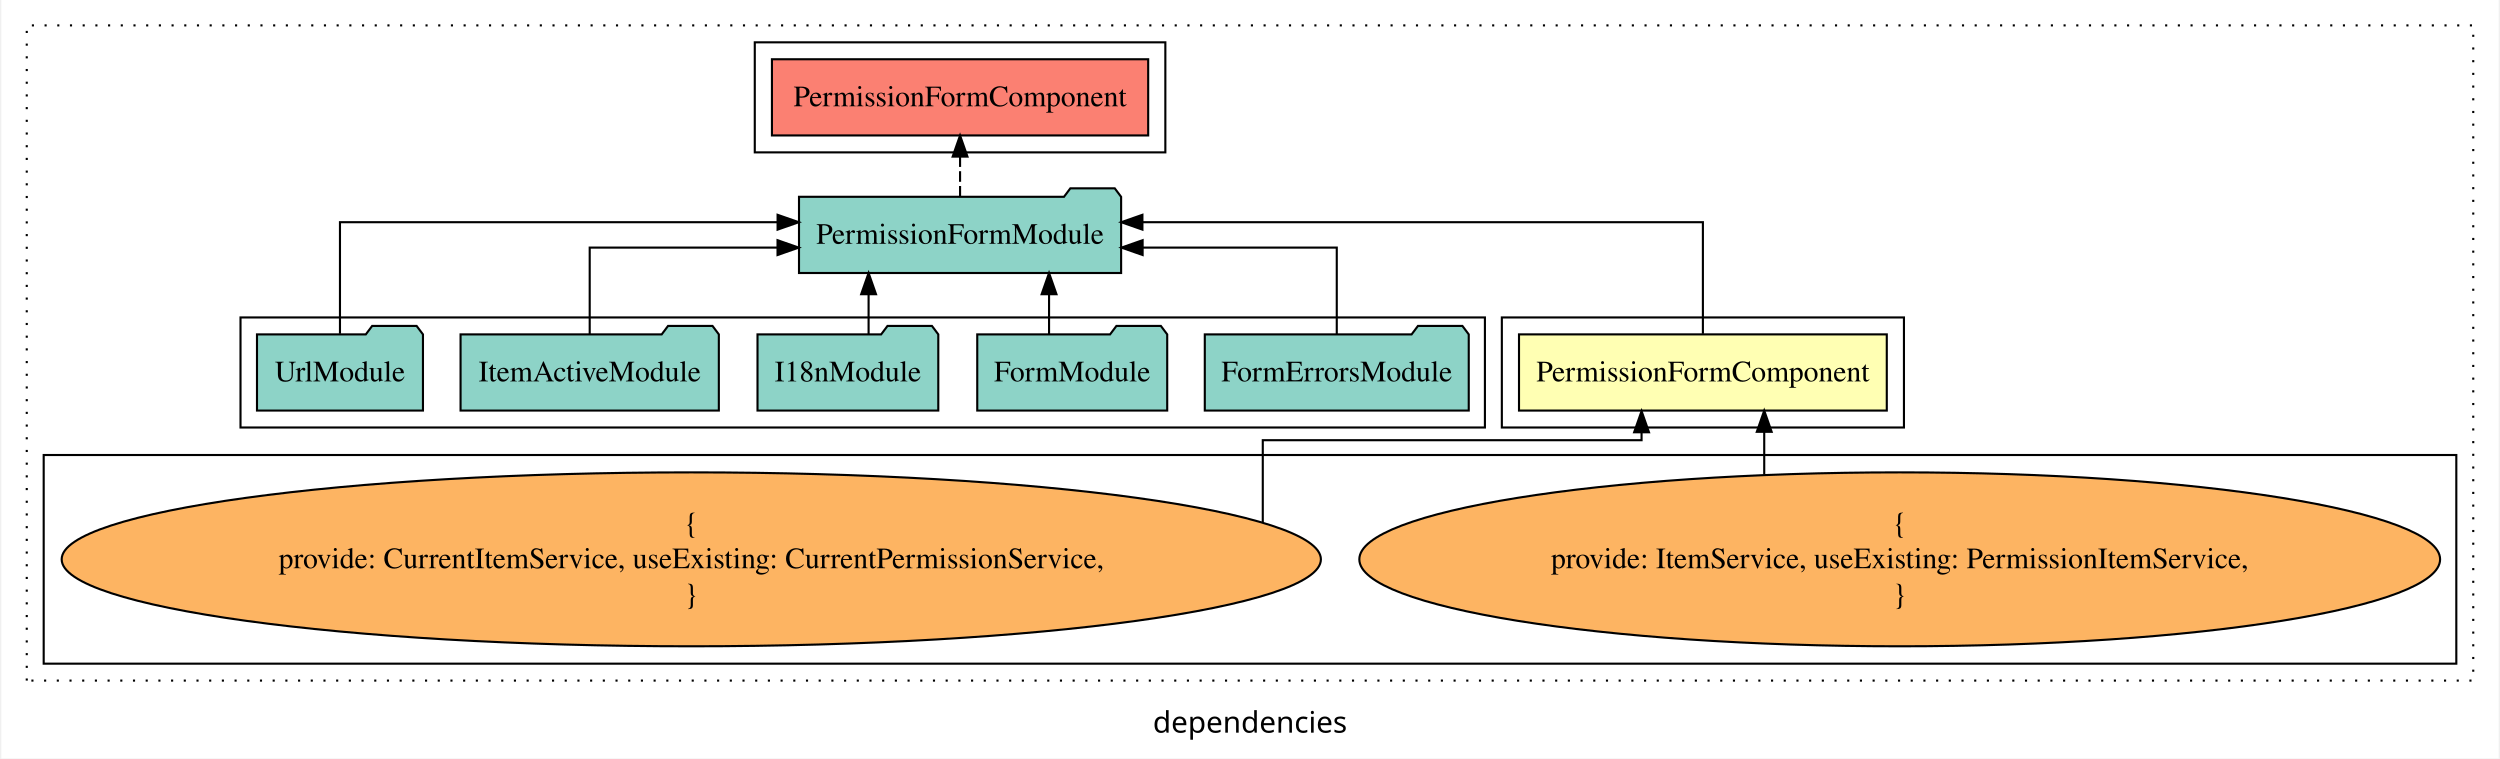
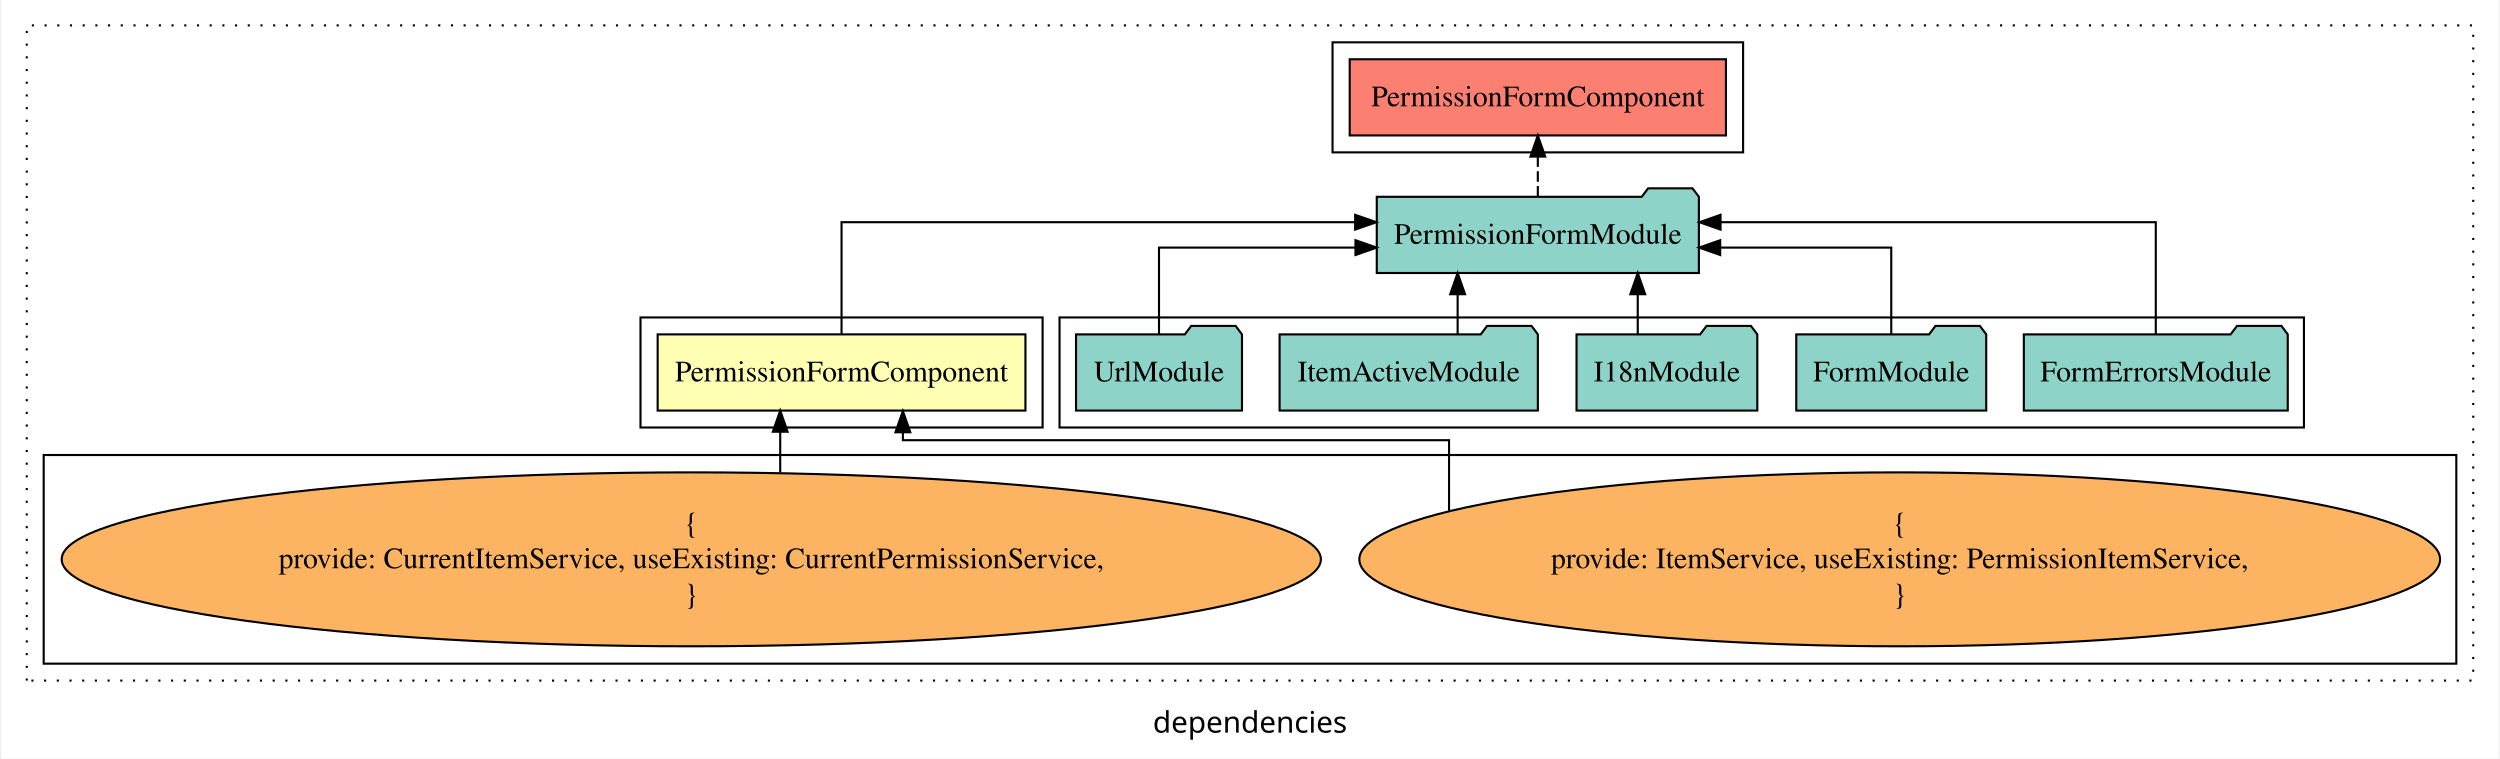
<svg xmlns="http://www.w3.org/2000/svg" width="1180pt" height="358pt" viewBox="0.00 0.00 1180.00 358.39">
  <g id="graph0" class="graph" transform="scale(1 1) rotate(0) translate(4 354.39)">
    <polygon fill="white" stroke="transparent" points="-4,4 -4,-354.39 1176,-354.39 1176,4 -4,4" />
    <text text-anchor="middle" x="586" y="-8.2" font-family="sans-serif" font-size="14.00">dependencies</text>
    <g id="clust1" class="cluster">
      <polygon fill="none" stroke="black" stroke-dasharray="1,5" points="8,-32.8 8,-342.39 1164,-342.39 1164,-32.8 8,-32.8" />
    </g>
+     <g id="clust5" class="cluster">
+       <polygon fill="none" stroke="black" points="625,-282.39 625,-334.39 819,-334.39 819,-282.39 625,-282.39" />
+     </g>
+     <g id="clust4" class="cluster">
+       <polygon fill="none" stroke="black" points="496,-152.39 496,-204.39 1084,-204.39 1084,-152.39 496,-152.39" />
+     </g>
    <g id="clust2" class="cluster">
-       <polygon fill="none" stroke="black" points="705,-152.39 705,-204.39 895,-204.39 895,-152.39 705,-152.39" />
-     </g>
-     <g id="clust5" class="cluster">
-       <polygon fill="none" stroke="black" points="352,-282.39 352,-334.39 546,-334.39 546,-282.39 352,-282.39" />
+       <polygon fill="none" stroke="black" points="298,-152.39 298,-204.39 488,-204.39 488,-152.39 298,-152.39" />
    </g>
    <g id="clust3" class="cluster">
      <polygon fill="none" stroke="black" points="16,-40.8 16,-139.39 1156,-139.39 1156,-40.8 16,-40.8" />
    </g>
-     <g id="clust4" class="cluster">
-       <polygon fill="none" stroke="black" points="109,-152.39 109,-204.39 697,-204.39 697,-152.39 109,-152.39" />
-     </g>
    <g id="node1" class="node">
-       <polygon fill="#ffffb3" stroke="black" points="886.89,-196.39 713.11,-196.39 713.11,-160.39 886.89,-160.39 886.89,-196.39" />
-       <text text-anchor="middle" x="800" y="-174.19" font-family="Times,serif" font-size="14.00">PermissionFormComponent</text>
+       <polygon fill="#ffffb3" stroke="black" points="479.89,-196.39 306.11,-196.39 306.11,-160.39 479.89,-160.39 479.89,-196.39" />
+       <text text-anchor="middle" x="393" y="-174.19" font-family="Times,serif" font-size="14.00">PermissionFormComponent</text>
    </g>
    <g id="node2" class="node">
-       <polygon fill="#8dd3c7" stroke="black" points="525.1,-261.39 522.1,-265.39 501.1,-265.39 498.1,-261.39 372.9,-261.39 372.9,-225.39 525.1,-225.39 525.1,-261.39" />
-       <text text-anchor="middle" x="449" y="-239.19" font-family="Times,serif" font-size="14.00">PermissionFormModule</text>
+       <polygon fill="#8dd3c7" stroke="black" points="798.1,-261.39 795.1,-265.39 774.1,-265.39 771.1,-261.39 645.9,-261.39 645.9,-225.39 798.1,-225.39 798.1,-261.39" />
+       <text text-anchor="middle" x="722" y="-239.19" font-family="Times,serif" font-size="14.00">PermissionFormModule</text>
    </g>
    <g id="edge1" class="edge">
-       <path fill="none" stroke="black" d="M800,-196.67C800,-217.71 800,-249.39 800,-249.39 800,-249.39 535.16,-249.39 535.16,-249.39" />
-       <polygon fill="black" stroke="black" points="535.16,-245.89 525.16,-249.39 535.16,-252.89 535.16,-245.89" />
+       <path fill="none" stroke="black" d="M393,-196.67C393,-217.71 393,-249.39 393,-249.39 393,-249.39 635.69,-249.39 635.69,-249.39" />
+       <polygon fill="black" stroke="black" points="635.69,-252.89 645.69,-249.39 635.69,-245.89 635.69,-252.89" />
    </g>
    <g id="node10" class="node">
-       <polygon fill="#fb8072" stroke="black" points="537.89,-326.39 360.11,-326.39 360.11,-290.39 537.89,-290.39 537.89,-326.39" />
-       <text text-anchor="middle" x="449" y="-304.19" font-family="Times,serif" font-size="14.00">PermissionFormComponent </text>
+       <polygon fill="#fb8072" stroke="black" points="810.89,-326.39 633.11,-326.39 633.11,-290.39 810.89,-290.39 810.89,-326.39" />
+       <text text-anchor="middle" x="722" y="-304.19" font-family="Times,serif" font-size="14.00">PermissionFormComponent </text>
    </g>
    <g id="edge9" class="edge">
-       <path fill="none" stroke="black" stroke-dasharray="5,2" d="M449,-261.5C449,-261.5 449,-280.38 449,-280.38" />
-       <polygon fill="black" stroke="black" points="445.5,-280.38 449,-290.38 452.5,-280.38 445.5,-280.38" />
+       <path fill="none" stroke="black" stroke-dasharray="5,2" d="M722,-261.5C722,-261.5 722,-280.38 722,-280.38" />
+       <polygon fill="black" stroke="black" points="718.5,-280.38 722,-290.38 725.5,-280.38 718.5,-280.38" />
    </g>
    <g id="node3" class="node">
      <ellipse fill="#fdb462" stroke="black" cx="893" cy="-90.1" rx="255.34" ry="41.09" />
      <text text-anchor="middle" x="893" y="-102.7" font-family="Times,serif" font-size="14.00">{</text>
      <text text-anchor="middle" x="893" y="-85.9" font-family="Times,serif" font-size="14.00">    provide: ItemService, useExisting: PermissionItemService,</text>
      <text text-anchor="middle" x="893" y="-69.1" font-family="Times,serif" font-size="14.00">}</text>
    </g>
    <g id="edge2" class="edge">
-       <path fill="none" stroke="black" d="M828.98,-130.11C828.98,-130.11 828.98,-150.36 828.98,-150.36" />
-       <polygon fill="black" stroke="black" points="825.48,-150.36 828.98,-160.36 832.48,-150.36 825.48,-150.36" />
+       <path fill="none" stroke="black" d="M680.05,-112.99C680.05,-128.58 680.05,-146.39 680.05,-146.39 680.05,-146.39 421.98,-146.39 421.98,-146.39 421.98,-146.39 421.98,-150.15 421.98,-150.15" />
+       <polygon fill="black" stroke="black" points="418.48,-150.15 421.98,-160.15 425.48,-150.15 418.48,-150.15" />
    </g>
    <g id="node4" class="node">
      <ellipse fill="#fdb462" stroke="black" cx="322" cy="-90.1" rx="297.5" ry="41.09" />
      <text text-anchor="middle" x="322" y="-102.7" font-family="Times,serif" font-size="14.00">{</text>
      <text text-anchor="middle" x="322" y="-85.9" font-family="Times,serif" font-size="14.00">    provide: CurrentItemService, useExisting: CurrentPermissionService,</text>
      <text text-anchor="middle" x="322" y="-69.1" font-family="Times,serif" font-size="14.00">}</text>
    </g>
    <g id="edge3" class="edge">
-       <path fill="none" stroke="black" d="M592.04,-107.6C592.04,-124.12 592.04,-146.39 592.04,-146.39 592.04,-146.39 771.02,-146.39 771.02,-146.39 771.02,-146.39 771.02,-150.15 771.02,-150.15" />
-       <polygon fill="black" stroke="black" points="767.52,-150.15 771.02,-160.15 774.52,-150.15 767.52,-150.15" />
+       <path fill="none" stroke="black" d="M364.02,-131.14C364.02,-131.14 364.02,-150.38 364.02,-150.38" />
+       <polygon fill="black" stroke="black" points="360.52,-150.38 364.02,-160.38 367.52,-150.38 360.52,-150.38" />
    </g>
    <g id="node5" class="node">
-       <polygon fill="#8dd3c7" stroke="black" points="689.36,-196.39 686.36,-200.39 665.36,-200.39 662.36,-196.39 564.64,-196.39 564.64,-160.39 689.36,-160.39 689.36,-196.39" />
-       <text text-anchor="middle" x="627" y="-174.19" font-family="Times,serif" font-size="14.00">FormErrorsModule</text>
+       <polygon fill="#8dd3c7" stroke="black" points="1076.36,-196.39 1073.36,-200.39 1052.36,-200.39 1049.36,-196.39 951.64,-196.39 951.64,-160.39 1076.36,-160.39 1076.36,-196.39" />
+       <text text-anchor="middle" x="1014" y="-174.19" font-family="Times,serif" font-size="14.00">FormErrorsModule</text>
    </g>
    <g id="edge4" class="edge">
-       <path fill="none" stroke="black" d="M627,-196.41C627,-213.76 627,-237.39 627,-237.39 627,-237.39 535.26,-237.39 535.26,-237.39" />
-       <polygon fill="black" stroke="black" points="535.26,-233.89 525.26,-237.39 535.26,-240.89 535.26,-233.89" />
+       <path fill="none" stroke="black" d="M1014,-196.67C1014,-217.71 1014,-249.39 1014,-249.39 1014,-249.39 808.34,-249.39 808.34,-249.39" />
+       <polygon fill="black" stroke="black" points="808.34,-245.89 798.34,-249.39 808.34,-252.89 808.34,-245.89" />
    </g>
    <g id="node6" class="node">
-       <polygon fill="#8dd3c7" stroke="black" points="546.88,-196.39 543.88,-200.39 522.88,-200.39 519.88,-196.39 457.12,-196.39 457.12,-160.39 546.88,-160.39 546.88,-196.39" />
-       <text text-anchor="middle" x="502" y="-174.19" font-family="Times,serif" font-size="14.00">FormModule</text>
+       <polygon fill="#8dd3c7" stroke="black" points="933.88,-196.39 930.88,-200.39 909.88,-200.39 906.88,-196.39 844.12,-196.39 844.12,-160.39 933.88,-160.39 933.88,-196.39" />
+       <text text-anchor="middle" x="889" y="-174.19" font-family="Times,serif" font-size="14.00">FormModule</text>
    </g>
    <g id="edge5" class="edge">
-       <path fill="none" stroke="black" d="M491.05,-196.5C491.05,-196.5 491.05,-215.38 491.05,-215.38" />
-       <polygon fill="black" stroke="black" points="487.55,-215.38 491.05,-225.38 494.55,-215.38 487.55,-215.38" />
+       <path fill="none" stroke="black" d="M889,-196.41C889,-213.76 889,-237.39 889,-237.39 889,-237.39 808.17,-237.39 808.17,-237.39" />
+       <polygon fill="black" stroke="black" points="808.17,-233.89 798.17,-237.39 808.17,-240.89 808.17,-233.89" />
    </g>
    <g id="node7" class="node">
-       <polygon fill="#8dd3c7" stroke="black" points="438.71,-196.39 435.71,-200.39 414.71,-200.39 411.71,-196.39 353.29,-196.39 353.29,-160.39 438.71,-160.39 438.71,-196.39" />
-       <text text-anchor="middle" x="396" y="-174.19" font-family="Times,serif" font-size="14.00">I18nModule</text>
+       <polygon fill="#8dd3c7" stroke="black" points="825.71,-196.39 822.71,-200.39 801.71,-200.39 798.71,-196.39 740.29,-196.39 740.29,-160.39 825.71,-160.39 825.71,-196.39" />
+       <text text-anchor="middle" x="783" y="-174.19" font-family="Times,serif" font-size="14.00">I18nModule</text>
    </g>
    <g id="edge6" class="edge">
-       <path fill="none" stroke="black" d="M405.78,-196.5C405.78,-196.5 405.78,-215.38 405.78,-215.38" />
-       <polygon fill="black" stroke="black" points="402.28,-215.38 405.78,-225.38 409.28,-215.38 402.28,-215.38" />
+       <path fill="none" stroke="black" d="M769.22,-196.5C769.22,-196.5 769.22,-215.38 769.22,-215.38" />
+       <polygon fill="black" stroke="black" points="765.72,-215.38 769.22,-225.38 772.72,-215.38 765.72,-215.38" />
    </g>
    <g id="node8" class="node">
-       <polygon fill="#8dd3c7" stroke="black" points="335.02,-196.39 332.02,-200.39 311.02,-200.39 308.02,-196.39 212.98,-196.39 212.98,-160.39 335.02,-160.39 335.02,-196.39" />
-       <text text-anchor="middle" x="274" y="-174.19" font-family="Times,serif" font-size="14.00">ItemActiveModule</text>
+       <polygon fill="#8dd3c7" stroke="black" points="722.02,-196.39 719.02,-200.39 698.02,-200.39 695.02,-196.39 599.98,-196.39 599.98,-160.39 722.02,-160.39 722.02,-196.39" />
+       <text text-anchor="middle" x="661" y="-174.19" font-family="Times,serif" font-size="14.00">ItemActiveModule</text>
    </g>
    <g id="edge7" class="edge">
-       <path fill="none" stroke="black" d="M274,-196.41C274,-213.76 274,-237.39 274,-237.39 274,-237.39 362.75,-237.39 362.75,-237.39" />
-       <polygon fill="black" stroke="black" points="362.75,-240.89 372.75,-237.39 362.75,-233.89 362.75,-240.89" />
+       <path fill="none" stroke="black" d="M684.11,-196.5C684.11,-196.5 684.11,-215.38 684.11,-215.38" />
+       <polygon fill="black" stroke="black" points="680.61,-215.38 684.11,-225.38 687.61,-215.38 680.61,-215.38" />
    </g>
    <g id="node9" class="node">
-       <polygon fill="#8dd3c7" stroke="black" points="195.21,-196.39 192.21,-200.39 171.21,-200.39 168.21,-196.39 116.79,-196.39 116.79,-160.39 195.21,-160.39 195.21,-196.39" />
-       <text text-anchor="middle" x="156" y="-174.19" font-family="Times,serif" font-size="14.00">UrlModule</text>
+       <polygon fill="#8dd3c7" stroke="black" points="582.21,-196.39 579.21,-200.39 558.21,-200.39 555.21,-196.39 503.79,-196.39 503.79,-160.39 582.21,-160.39 582.21,-196.39" />
+       <text text-anchor="middle" x="543" y="-174.19" font-family="Times,serif" font-size="14.00">UrlModule</text>
    </g>
    <g id="edge8" class="edge">
-       <path fill="none" stroke="black" d="M156,-196.67C156,-217.71 156,-249.39 156,-249.39 156,-249.39 362.78,-249.39 362.78,-249.39" />
-       <polygon fill="black" stroke="black" points="362.78,-252.89 372.78,-249.39 362.78,-245.89 362.78,-252.89" />
+       <path fill="none" stroke="black" d="M543,-196.41C543,-213.76 543,-237.39 543,-237.39 543,-237.39 635.83,-237.39 635.83,-237.39" />
+       <polygon fill="black" stroke="black" points="635.83,-240.89 645.83,-237.39 635.83,-233.89 635.83,-240.89" />
    </g>
  </g>
</svg>
